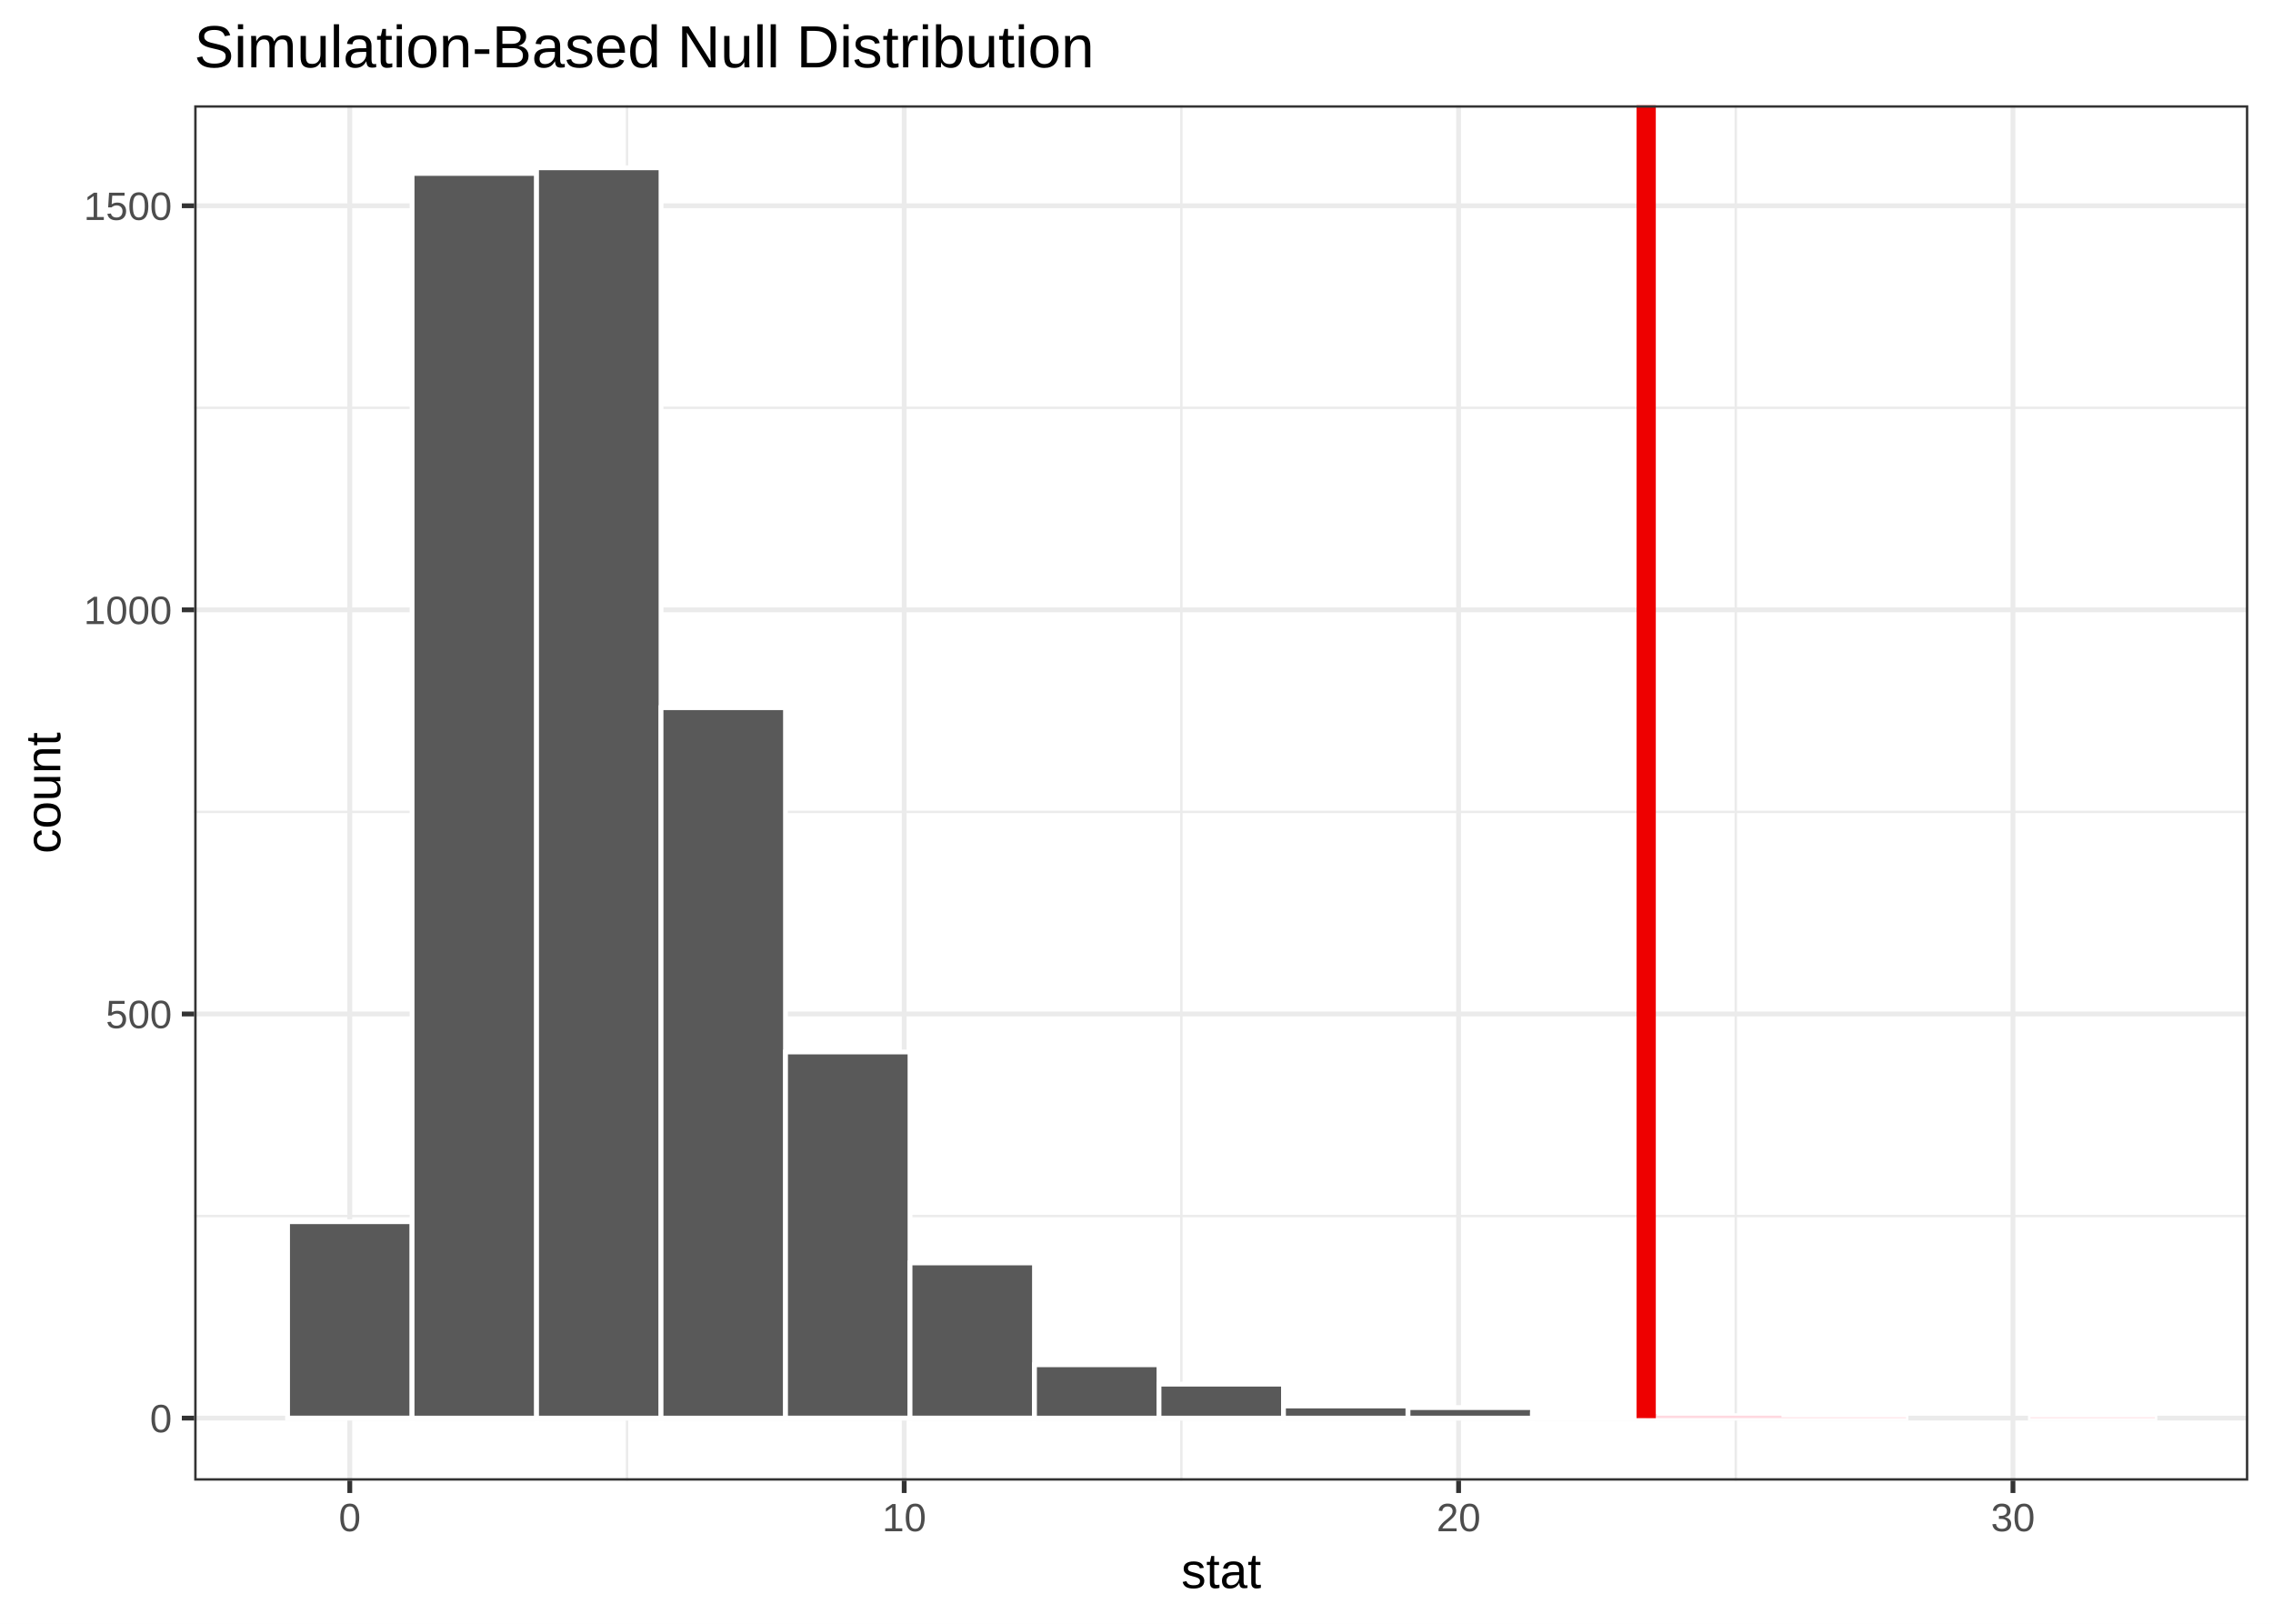
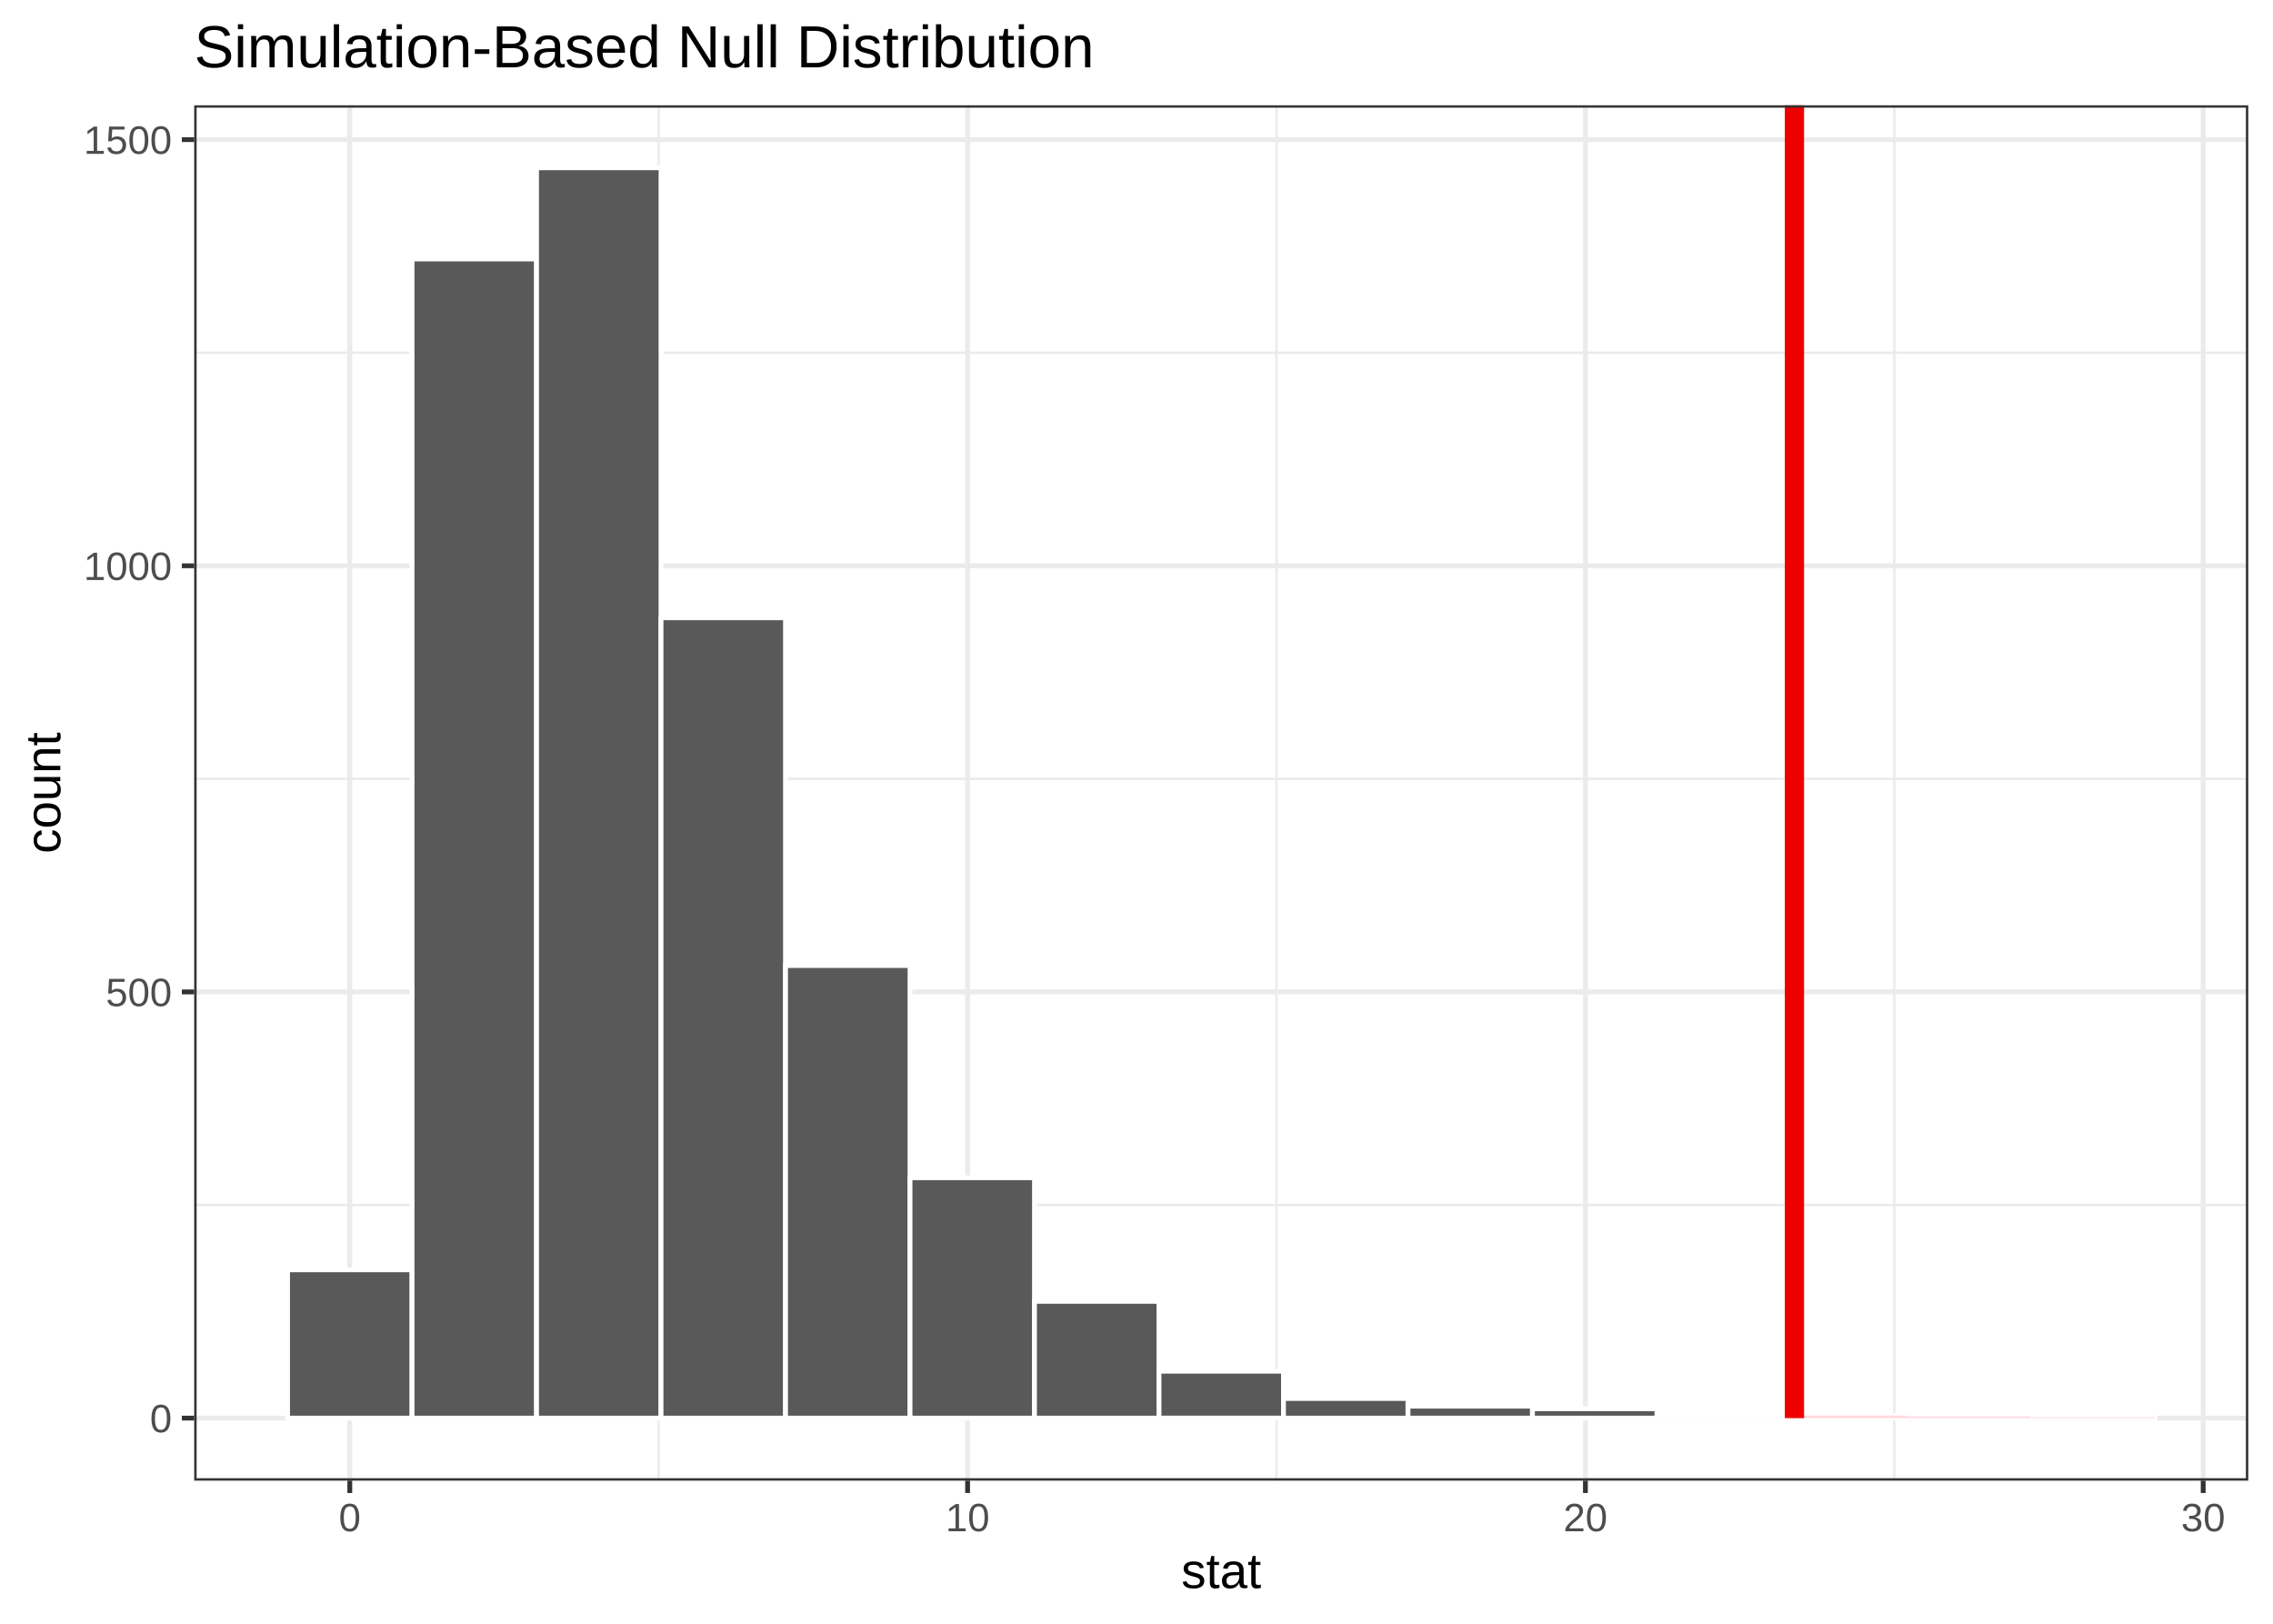
<svg xmlns="http://www.w3.org/2000/svg" class="svglite" width="504.00pt" height="360.00pt" viewBox="0 0 504.00 360.00">
  <defs>
    <style type="text/css">
    .svglite line, .svglite polyline, .svglite polygon, .svglite path, .svglite rect, .svglite circle {
      fill: none;
      stroke: #000000;
      stroke-linecap: round;
      stroke-linejoin: round;
      stroke-miterlimit: 10.00;
    }
    .svglite text {
      white-space: pre;
    }
  </style>
  </defs>
  <rect width="100%" height="100%" style="stroke: none; fill: none;" />
  <defs>
    <clipPath id="cpMC4wMHw1MDQuMDB8MC4wMHwzNjAuMDA=">
      <rect x="0.00" y="0.00" width="504.00" height="360.00" />
    </clipPath>
  </defs>
  <g clip-path="url(#cpMC4wMHw1MDQuMDB8MC4wMHwzNjAuMDA=)">
    <rect x="0.00" y="0.00" width="504.00" height="360.00" style="stroke-width: 1.07; stroke: #FFFFFF; fill: #FFFFFF;" />
  </g>
  <defs>
    <clipPath id="cpNDMuMDZ8NDk4LjUyfDIzLjM0fDMyOC4yNw==">
      <rect x="43.06" y="23.34" width="455.46" height="304.93" />
    </clipPath>
  </defs>
  <g clip-path="url(#cpNDMuMDZ8NDk4LjUyfDIzLjM0fDMyOC4yNw==)">
    <rect x="43.06" y="23.34" width="455.46" height="304.93" style="stroke-width: 1.07; stroke: none; fill: #FFFFFF;" />
-     <polyline points="43.06,269.61 498.52,269.61 " style="stroke-width: 0.53; stroke: #EBEBEB; stroke-linecap: butt;" />
-     <polyline points="43.06,180.01 498.52,180.01 " style="stroke-width: 0.53; stroke: #EBEBEB; stroke-linecap: butt;" />
-     <polyline points="43.06,90.42 498.52,90.42 " style="stroke-width: 0.53; stroke: #EBEBEB; stroke-linecap: butt;" />
-     <polyline points="139.03,328.27 139.03,23.34 " style="stroke-width: 0.53; stroke: #EBEBEB; stroke-linecap: butt;" />
-     <polyline points="261.95,328.27 261.95,23.34 " style="stroke-width: 0.53; stroke: #EBEBEB; stroke-linecap: butt;" />
-     <polyline points="384.88,328.27 384.88,23.34 " style="stroke-width: 0.53; stroke: #EBEBEB; stroke-linecap: butt;" />
+     <polyline points="43.06,267.16 498.52,267.16 " style="stroke-width: 0.53; stroke: #EBEBEB; stroke-linecap: butt;" />
+     <polyline points="43.06,172.68 498.52,172.68 " style="stroke-width: 0.53; stroke: #EBEBEB; stroke-linecap: butt;" />
+     <polyline points="43.06,78.20 498.52,78.20 " style="stroke-width: 0.53; stroke: #EBEBEB; stroke-linecap: butt;" />
+     <polyline points="146.06,328.27 146.06,23.34 " style="stroke-width: 0.53; stroke: #EBEBEB; stroke-linecap: butt;" />
+     <polyline points="283.04,328.27 283.04,23.34 " style="stroke-width: 0.53; stroke: #EBEBEB; stroke-linecap: butt;" />
+     <polyline points="420.03,328.27 420.03,23.34 " style="stroke-width: 0.53; stroke: #EBEBEB; stroke-linecap: butt;" />
    <polyline points="43.06,314.41 498.52,314.41 " style="stroke-width: 1.07; stroke: #EBEBEB; stroke-linecap: butt;" />
-     <polyline points="43.06,224.81 498.52,224.81 " style="stroke-width: 1.07; stroke: #EBEBEB; stroke-linecap: butt;" />
-     <polyline points="43.06,135.21 498.52,135.21 " style="stroke-width: 1.07; stroke: #EBEBEB; stroke-linecap: butt;" />
-     <polyline points="43.06,45.62 498.52,45.62 " style="stroke-width: 1.07; stroke: #EBEBEB; stroke-linecap: butt;" />
+     <polyline points="43.06,219.92 498.52,219.92 " style="stroke-width: 1.07; stroke: #EBEBEB; stroke-linecap: butt;" />
+     <polyline points="43.06,125.44 498.52,125.44 " style="stroke-width: 1.07; stroke: #EBEBEB; stroke-linecap: butt;" />
+     <polyline points="43.06,30.96 498.52,30.96 " style="stroke-width: 1.07; stroke: #EBEBEB; stroke-linecap: butt;" />
    <polyline points="77.56,328.27 77.56,23.34 " style="stroke-width: 1.07; stroke: #EBEBEB; stroke-linecap: butt;" />
-     <polyline points="200.49,328.27 200.49,23.34 " style="stroke-width: 1.07; stroke: #EBEBEB; stroke-linecap: butt;" />
-     <polyline points="323.42,328.27 323.42,23.34 " style="stroke-width: 1.07; stroke: #EBEBEB; stroke-linecap: butt;" />
-     <polyline points="446.34,328.27 446.34,23.34 " style="stroke-width: 1.07; stroke: #EBEBEB; stroke-linecap: butt;" />
-     <rect x="63.76" y="270.86" width="27.60" height="43.54" style="stroke-width: 1.07; stroke: #FFFFFF; stroke-linecap: butt; stroke-linejoin: miter; fill: #595959;" />
-     <rect x="91.37" y="38.45" width="27.60" height="275.96" style="stroke-width: 1.07; stroke: #FFFFFF; stroke-linecap: butt; stroke-linejoin: miter; fill: #595959;" />
+     <polyline points="214.55,328.27 214.55,23.34 " style="stroke-width: 1.07; stroke: #EBEBEB; stroke-linecap: butt;" />
+     <polyline points="351.54,328.27 351.54,23.34 " style="stroke-width: 1.07; stroke: #EBEBEB; stroke-linecap: butt;" />
+     <polyline points="488.52,328.27 488.52,23.34 " style="stroke-width: 1.07; stroke: #EBEBEB; stroke-linecap: butt;" />
+     <rect x="63.76" y="281.53" width="27.60" height="32.88" style="stroke-width: 1.07; stroke: #FFFFFF; stroke-linecap: butt; stroke-linejoin: miter; fill: #595959;" />
+     <rect x="91.37" y="57.42" width="27.60" height="256.99" style="stroke-width: 1.07; stroke: #FFFFFF; stroke-linecap: butt; stroke-linejoin: miter; fill: #595959;" />
    <rect x="118.97" y="37.20" width="27.60" height="277.21" style="stroke-width: 1.07; stroke: #FFFFFF; stroke-linecap: butt; stroke-linejoin: miter; fill: #595959;" />
-     <rect x="146.57" y="156.90" width="27.60" height="157.51" style="stroke-width: 1.07; stroke: #FFFFFF; stroke-linecap: butt; stroke-linejoin: miter; fill: #595959;" />
-     <rect x="174.18" y="233.23" width="27.60" height="81.17" style="stroke-width: 1.07; stroke: #FFFFFF; stroke-linecap: butt; stroke-linejoin: miter; fill: #595959;" />
-     <rect x="201.78" y="280.00" width="27.60" height="34.40" style="stroke-width: 1.07; stroke: #FFFFFF; stroke-linecap: butt; stroke-linejoin: miter; fill: #595959;" />
-     <rect x="229.38" y="302.58" width="27.60" height="11.83" style="stroke-width: 1.07; stroke: #FFFFFF; stroke-linecap: butt; stroke-linejoin: miter; fill: #595959;" />
-     <rect x="256.99" y="306.88" width="27.60" height="7.53" style="stroke-width: 1.07; stroke: #FFFFFF; stroke-linecap: butt; stroke-linejoin: miter; fill: #595959;" />
-     <rect x="284.59" y="311.72" width="27.60" height="2.69" style="stroke-width: 1.07; stroke: #FFFFFF; stroke-linecap: butt; stroke-linejoin: miter; fill: #595959;" />
-     <rect x="312.20" y="312.08" width="27.60" height="2.33" style="stroke-width: 1.07; stroke: #FFFFFF; stroke-linecap: butt; stroke-linejoin: miter; fill: #595959;" />
-     <rect x="339.80" y="313.51" width="27.60" height="0.90" style="stroke-width: 1.07; stroke: #FFFFFF; stroke-linecap: butt; stroke-linejoin: miter; fill: #595959;" />
-     <rect x="367.40" y="313.87" width="27.60" height="0.54" style="stroke-width: 1.07; stroke: #FFFFFF; stroke-linecap: butt; stroke-linejoin: miter; fill: #595959;" />
-     <rect x="395.01" y="314.23" width="27.60" height="0.18" style="stroke-width: 1.07; stroke: #FFFFFF; stroke-linecap: butt; stroke-linejoin: miter; fill: #595959;" />
-     <rect x="422.61" y="314.41" width="27.60" height="0.00" style="stroke-width: 1.07; stroke: #FFFFFF; stroke-linecap: butt; stroke-linejoin: miter; fill: #595959;" />
-     <rect x="450.21" y="314.23" width="27.60" height="0.18" style="stroke-width: 1.07; stroke: #FFFFFF; stroke-linecap: butt; stroke-linejoin: miter; fill: #595959;" />
-     <polygon points="365.01,313.51 365.01,313.51 367.40,313.51 367.40,313.51 367.40,313.81 367.40,314.11 367.40,314.41 367.40,314.23 367.40,314.05 367.40,313.87 367.40,313.87 395.01,313.87 395.01,313.87 395.01,314.05 395.01,314.23 395.01,314.41 395.01,314.35 395.01,314.29 395.01,314.23 395.01,314.23 422.61,314.23 422.61,314.23 422.61,314.29 422.61,314.35 422.61,314.41 422.61,314.41 422.61,314.41 422.61,314.41 422.61,314.41 450.21,314.41 450.21,314.41 450.21,314.41 450.21,314.41 450.21,314.41 450.21,314.35 450.21,314.29 450.21,314.23 450.21,314.23 477.82,314.23 477.82,314.23 477.82,314.41 477.82,314.41 477.82,314.41 450.21,314.41 450.21,314.41 450.21,314.41 450.21,314.41 450.21,314.41 450.21,314.41 450.21,314.41 450.21,314.41 450.21,314.41 422.61,314.41 422.61,314.41 422.61,314.41 422.61,314.41 422.61,314.41 422.61,314.41 422.61,314.41 422.61,314.41 422.61,314.41 395.01,314.41 395.01,314.41 395.01,314.41 395.01,314.41 395.01,314.41 395.01,314.41 395.01,314.41 395.01,314.41 395.01,314.41 367.40,314.41 367.40,314.41 367.40,314.41 367.40,314.41 367.40,314.41 367.40,314.41 367.40,314.41 367.40,314.41 367.40,314.41 365.01,314.41 365.01,314.41 365.01,314.41 " style="stroke-width: 0.00; stroke: none; stroke-linecap: butt; fill: #FFC0CB; fill-opacity: 0.60;" />
-     <polyline points="365.01,313.51 365.01,313.51 367.40,313.51 367.40,313.51 367.40,313.81 367.40,314.11 367.40,314.41 367.40,314.23 367.40,314.05 367.40,313.87 367.40,313.87 395.01,313.87 395.01,313.87 395.01,314.05 395.01,314.23 395.01,314.41 395.01,314.35 395.01,314.29 395.01,314.23 395.01,314.23 422.61,314.23 422.61,314.23 422.61,314.29 422.61,314.35 422.61,314.41 422.61,314.41 422.61,314.41 422.61,314.41 422.61,314.41 450.21,314.41 450.21,314.41 450.21,314.41 450.21,314.41 450.21,314.41 450.21,314.35 450.21,314.29 450.21,314.23 450.21,314.23 477.82,314.23 477.82,314.23 " style="stroke-width: 1.07; stroke: none; stroke-linecap: butt;" />
-     <line x1="365.01" y1="314.41" x2="365.01" y2="23.34" style="stroke-width: 4.27; stroke: #EE0000; stroke-linecap: butt;" />
+     <rect x="146.57" y="136.97" width="27.60" height="177.44" style="stroke-width: 1.07; stroke: #FFFFFF; stroke-linecap: butt; stroke-linejoin: miter; fill: #595959;" />
+     <rect x="174.18" y="214.07" width="27.60" height="100.34" style="stroke-width: 1.07; stroke: #FFFFFF; stroke-linecap: butt; stroke-linejoin: miter; fill: #595959;" />
+     <rect x="201.78" y="261.12" width="27.60" height="53.29" style="stroke-width: 1.07; stroke: #FFFFFF; stroke-linecap: butt; stroke-linejoin: miter; fill: #595959;" />
+     <rect x="229.38" y="288.52" width="27.60" height="25.89" style="stroke-width: 1.07; stroke: #FFFFFF; stroke-linecap: butt; stroke-linejoin: miter; fill: #595959;" />
+     <rect x="256.99" y="304.01" width="27.60" height="10.39" style="stroke-width: 1.07; stroke: #FFFFFF; stroke-linecap: butt; stroke-linejoin: miter; fill: #595959;" />
+     <rect x="284.59" y="310.06" width="27.60" height="4.35" style="stroke-width: 1.07; stroke: #FFFFFF; stroke-linecap: butt; stroke-linejoin: miter; fill: #595959;" />
+     <rect x="312.20" y="311.76" width="27.60" height="2.65" style="stroke-width: 1.07; stroke: #FFFFFF; stroke-linecap: butt; stroke-linejoin: miter; fill: #595959;" />
+     <rect x="339.80" y="312.33" width="27.60" height="2.08" style="stroke-width: 1.07; stroke: #FFFFFF; stroke-linecap: butt; stroke-linejoin: miter; fill: #595959;" />
+     <rect x="367.40" y="314.22" width="27.60" height="0.19" style="stroke-width: 1.07; stroke: #FFFFFF; stroke-linecap: butt; stroke-linejoin: miter; fill: #595959;" />
+     <rect x="395.01" y="313.84" width="27.60" height="0.57" style="stroke-width: 1.07; stroke: #FFFFFF; stroke-linecap: butt; stroke-linejoin: miter; fill: #595959;" />
+     <rect x="422.61" y="314.03" width="27.60" height="0.38" style="stroke-width: 1.07; stroke: #FFFFFF; stroke-linecap: butt; stroke-linejoin: miter; fill: #595959;" />
+     <rect x="450.21" y="314.22" width="27.60" height="0.19" style="stroke-width: 1.07; stroke: #FFFFFF; stroke-linecap: butt; stroke-linejoin: miter; fill: #595959;" />
+     <polygon points="397.89,313.84 397.89,313.84 422.61,313.84 422.61,313.84 422.61,314.03 422.61,314.22 422.61,314.41 422.61,314.28 422.61,314.15 422.61,314.03 422.61,314.03 450.21,314.03 450.21,314.03 450.21,314.15 450.21,314.28 450.21,314.41 450.21,314.34 450.21,314.28 450.21,314.22 450.21,314.22 477.82,314.22 477.82,314.22 477.82,314.41 477.82,314.41 477.82,314.41 450.21,314.41 450.21,314.41 450.21,314.41 450.21,314.41 450.21,314.41 450.21,314.41 450.21,314.41 450.21,314.41 450.21,314.41 422.61,314.41 422.61,314.41 422.61,314.41 422.61,314.41 422.61,314.41 422.61,314.41 422.61,314.41 422.61,314.41 422.61,314.41 397.89,314.41 397.89,314.41 397.89,314.41 " style="stroke-width: 0.00; stroke: none; stroke-linecap: butt; fill: #FFC0CB; fill-opacity: 0.60;" />
+     <polyline points="397.89,313.84 397.89,313.84 422.61,313.84 422.61,313.84 422.61,314.03 422.61,314.22 422.61,314.41 422.61,314.28 422.61,314.15 422.61,314.03 422.61,314.03 450.21,314.03 450.21,314.03 450.21,314.15 450.21,314.28 450.21,314.41 450.21,314.34 450.21,314.28 450.21,314.22 450.21,314.22 477.82,314.22 477.82,314.22 " style="stroke-width: 1.07; stroke: none; stroke-linecap: butt;" />
+     <line x1="397.89" y1="314.41" x2="397.89" y2="23.34" style="stroke-width: 4.27; stroke: #EE0000; stroke-linecap: butt;" />
    <rect x="43.06" y="23.34" width="455.46" height="304.93" style="stroke-width: 1.07; stroke: #333333;" />
  </g>
  <g clip-path="url(#cpMC4wMHw1MDQuMDB8MC4wMHwzNjAuMDA=)">
    <text x="38.13" y="317.56" text-anchor="end" style="font-size: 8.80px;fill: #4D4D4D; font-family: &quot;Arial&quot;;" textLength="4.90px" lengthAdjust="spacingAndGlyphs">0</text>
-     <text x="38.13" y="227.96" text-anchor="end" style="font-size: 8.80px;fill: #4D4D4D; font-family: &quot;Arial&quot;;" textLength="14.69px" lengthAdjust="spacingAndGlyphs">500</text>
-     <text x="38.13" y="138.37" text-anchor="end" style="font-size: 8.80px;fill: #4D4D4D; font-family: &quot;Arial&quot;;" textLength="19.58px" lengthAdjust="spacingAndGlyphs">1000</text>
-     <text x="38.13" y="48.77" text-anchor="end" style="font-size: 8.80px;fill: #4D4D4D; font-family: &quot;Arial&quot;;" textLength="19.58px" lengthAdjust="spacingAndGlyphs">1500</text>
+     <text x="38.13" y="223.08" text-anchor="end" style="font-size: 8.80px;fill: #4D4D4D; font-family: &quot;Arial&quot;;" textLength="14.69px" lengthAdjust="spacingAndGlyphs">500</text>
+     <text x="38.13" y="128.60" text-anchor="end" style="font-size: 8.80px;fill: #4D4D4D; font-family: &quot;Arial&quot;;" textLength="19.58px" lengthAdjust="spacingAndGlyphs">1000</text>
+     <text x="38.13" y="34.11" text-anchor="end" style="font-size: 8.80px;fill: #4D4D4D; font-family: &quot;Arial&quot;;" textLength="19.58px" lengthAdjust="spacingAndGlyphs">1500</text>
    <polyline points="40.32,314.41 43.06,314.41 " style="stroke-width: 1.07; stroke: #333333; stroke-linecap: butt;" />
-     <polyline points="40.32,224.81 43.06,224.81 " style="stroke-width: 1.07; stroke: #333333; stroke-linecap: butt;" />
-     <polyline points="40.32,135.21 43.06,135.21 " style="stroke-width: 1.07; stroke: #333333; stroke-linecap: butt;" />
-     <polyline points="40.32,45.62 43.06,45.62 " style="stroke-width: 1.07; stroke: #333333; stroke-linecap: butt;" />
+     <polyline points="40.32,219.92 43.06,219.92 " style="stroke-width: 1.07; stroke: #333333; stroke-linecap: butt;" />
+     <polyline points="40.32,125.44 43.06,125.44 " style="stroke-width: 1.07; stroke: #333333; stroke-linecap: butt;" />
+     <polyline points="40.32,30.96 43.06,30.96 " style="stroke-width: 1.07; stroke: #333333; stroke-linecap: butt;" />
    <polyline points="77.56,331.01 77.56,328.27 " style="stroke-width: 1.07; stroke: #333333; stroke-linecap: butt;" />
-     <polyline points="200.49,331.01 200.49,328.27 " style="stroke-width: 1.07; stroke: #333333; stroke-linecap: butt;" />
-     <polyline points="323.42,331.01 323.42,328.27 " style="stroke-width: 1.07; stroke: #333333; stroke-linecap: butt;" />
-     <polyline points="446.34,331.01 446.34,328.27 " style="stroke-width: 1.07; stroke: #333333; stroke-linecap: butt;" />
+     <polyline points="214.55,331.01 214.55,328.27 " style="stroke-width: 1.07; stroke: #333333; stroke-linecap: butt;" />
+     <polyline points="351.54,331.01 351.54,328.27 " style="stroke-width: 1.07; stroke: #333333; stroke-linecap: butt;" />
+     <polyline points="488.52,331.01 488.52,328.27 " style="stroke-width: 1.07; stroke: #333333; stroke-linecap: butt;" />
    <text x="77.56" y="339.50" text-anchor="middle" style="font-size: 8.80px;fill: #4D4D4D; font-family: &quot;Arial&quot;;" textLength="4.90px" lengthAdjust="spacingAndGlyphs">0</text>
-     <text x="200.49" y="339.50" text-anchor="middle" style="font-size: 8.80px;fill: #4D4D4D; font-family: &quot;Arial&quot;;" textLength="9.79px" lengthAdjust="spacingAndGlyphs">10</text>
-     <text x="323.42" y="339.50" text-anchor="middle" style="font-size: 8.80px;fill: #4D4D4D; font-family: &quot;Arial&quot;;" textLength="9.79px" lengthAdjust="spacingAndGlyphs">20</text>
-     <text x="446.34" y="339.50" text-anchor="middle" style="font-size: 8.80px;fill: #4D4D4D; font-family: &quot;Arial&quot;;" textLength="9.79px" lengthAdjust="spacingAndGlyphs">30</text>
+     <text x="214.55" y="339.50" text-anchor="middle" style="font-size: 8.80px;fill: #4D4D4D; font-family: &quot;Arial&quot;;" textLength="9.79px" lengthAdjust="spacingAndGlyphs">10</text>
+     <text x="351.54" y="339.50" text-anchor="middle" style="font-size: 8.80px;fill: #4D4D4D; font-family: &quot;Arial&quot;;" textLength="9.79px" lengthAdjust="spacingAndGlyphs">20</text>
+     <text x="488.52" y="339.50" text-anchor="middle" style="font-size: 8.80px;fill: #4D4D4D; font-family: &quot;Arial&quot;;" textLength="9.79px" lengthAdjust="spacingAndGlyphs">30</text>
    <text x="270.79" y="352.09" text-anchor="middle" style="font-size: 11.00px; font-family: &quot;Arial&quot;;" textLength="17.73px" lengthAdjust="spacingAndGlyphs">stat</text>
    <text transform="translate(13.37,175.80) rotate(-90)" text-anchor="middle" style="font-size: 11.00px; font-family: &quot;Arial&quot;;" textLength="26.91px" lengthAdjust="spacingAndGlyphs">count</text>
    <text x="43.06" y="14.94" style="font-size: 13.20px; font-family: &quot;Arial&quot;;" textLength="199.42px" lengthAdjust="spacingAndGlyphs">Simulation-Based Null Distribution</text>
  </g>
</svg>
